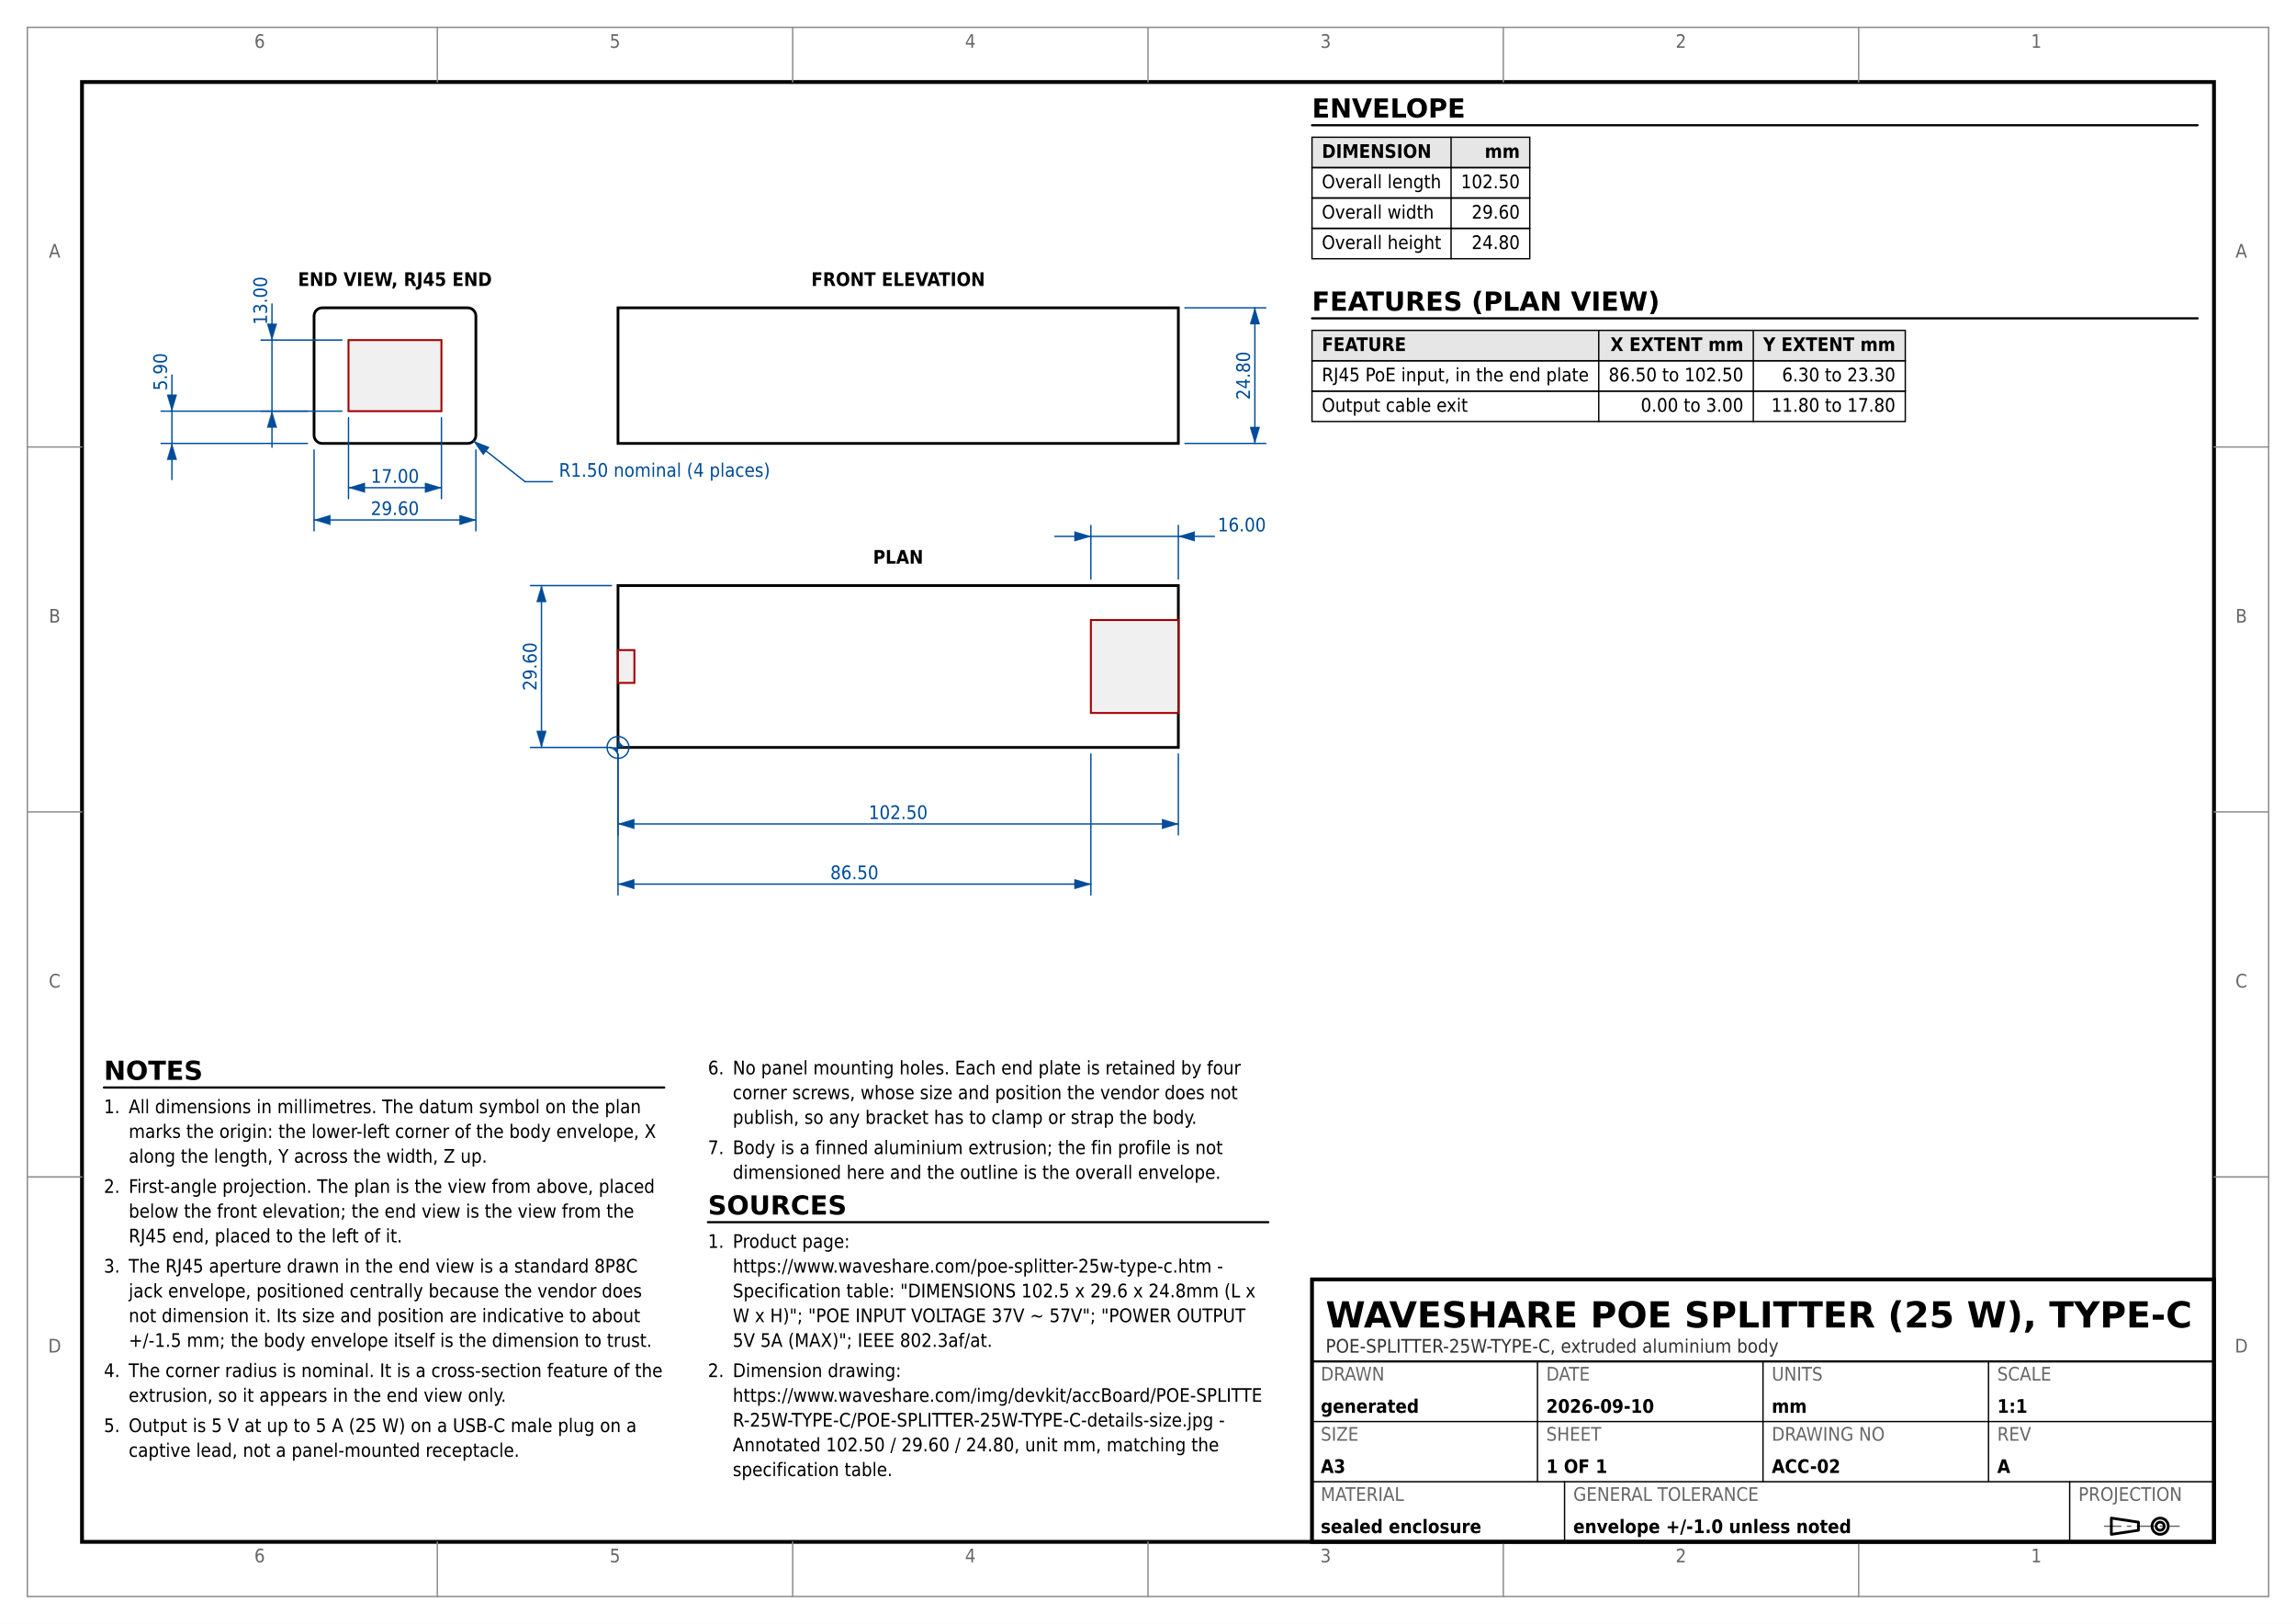
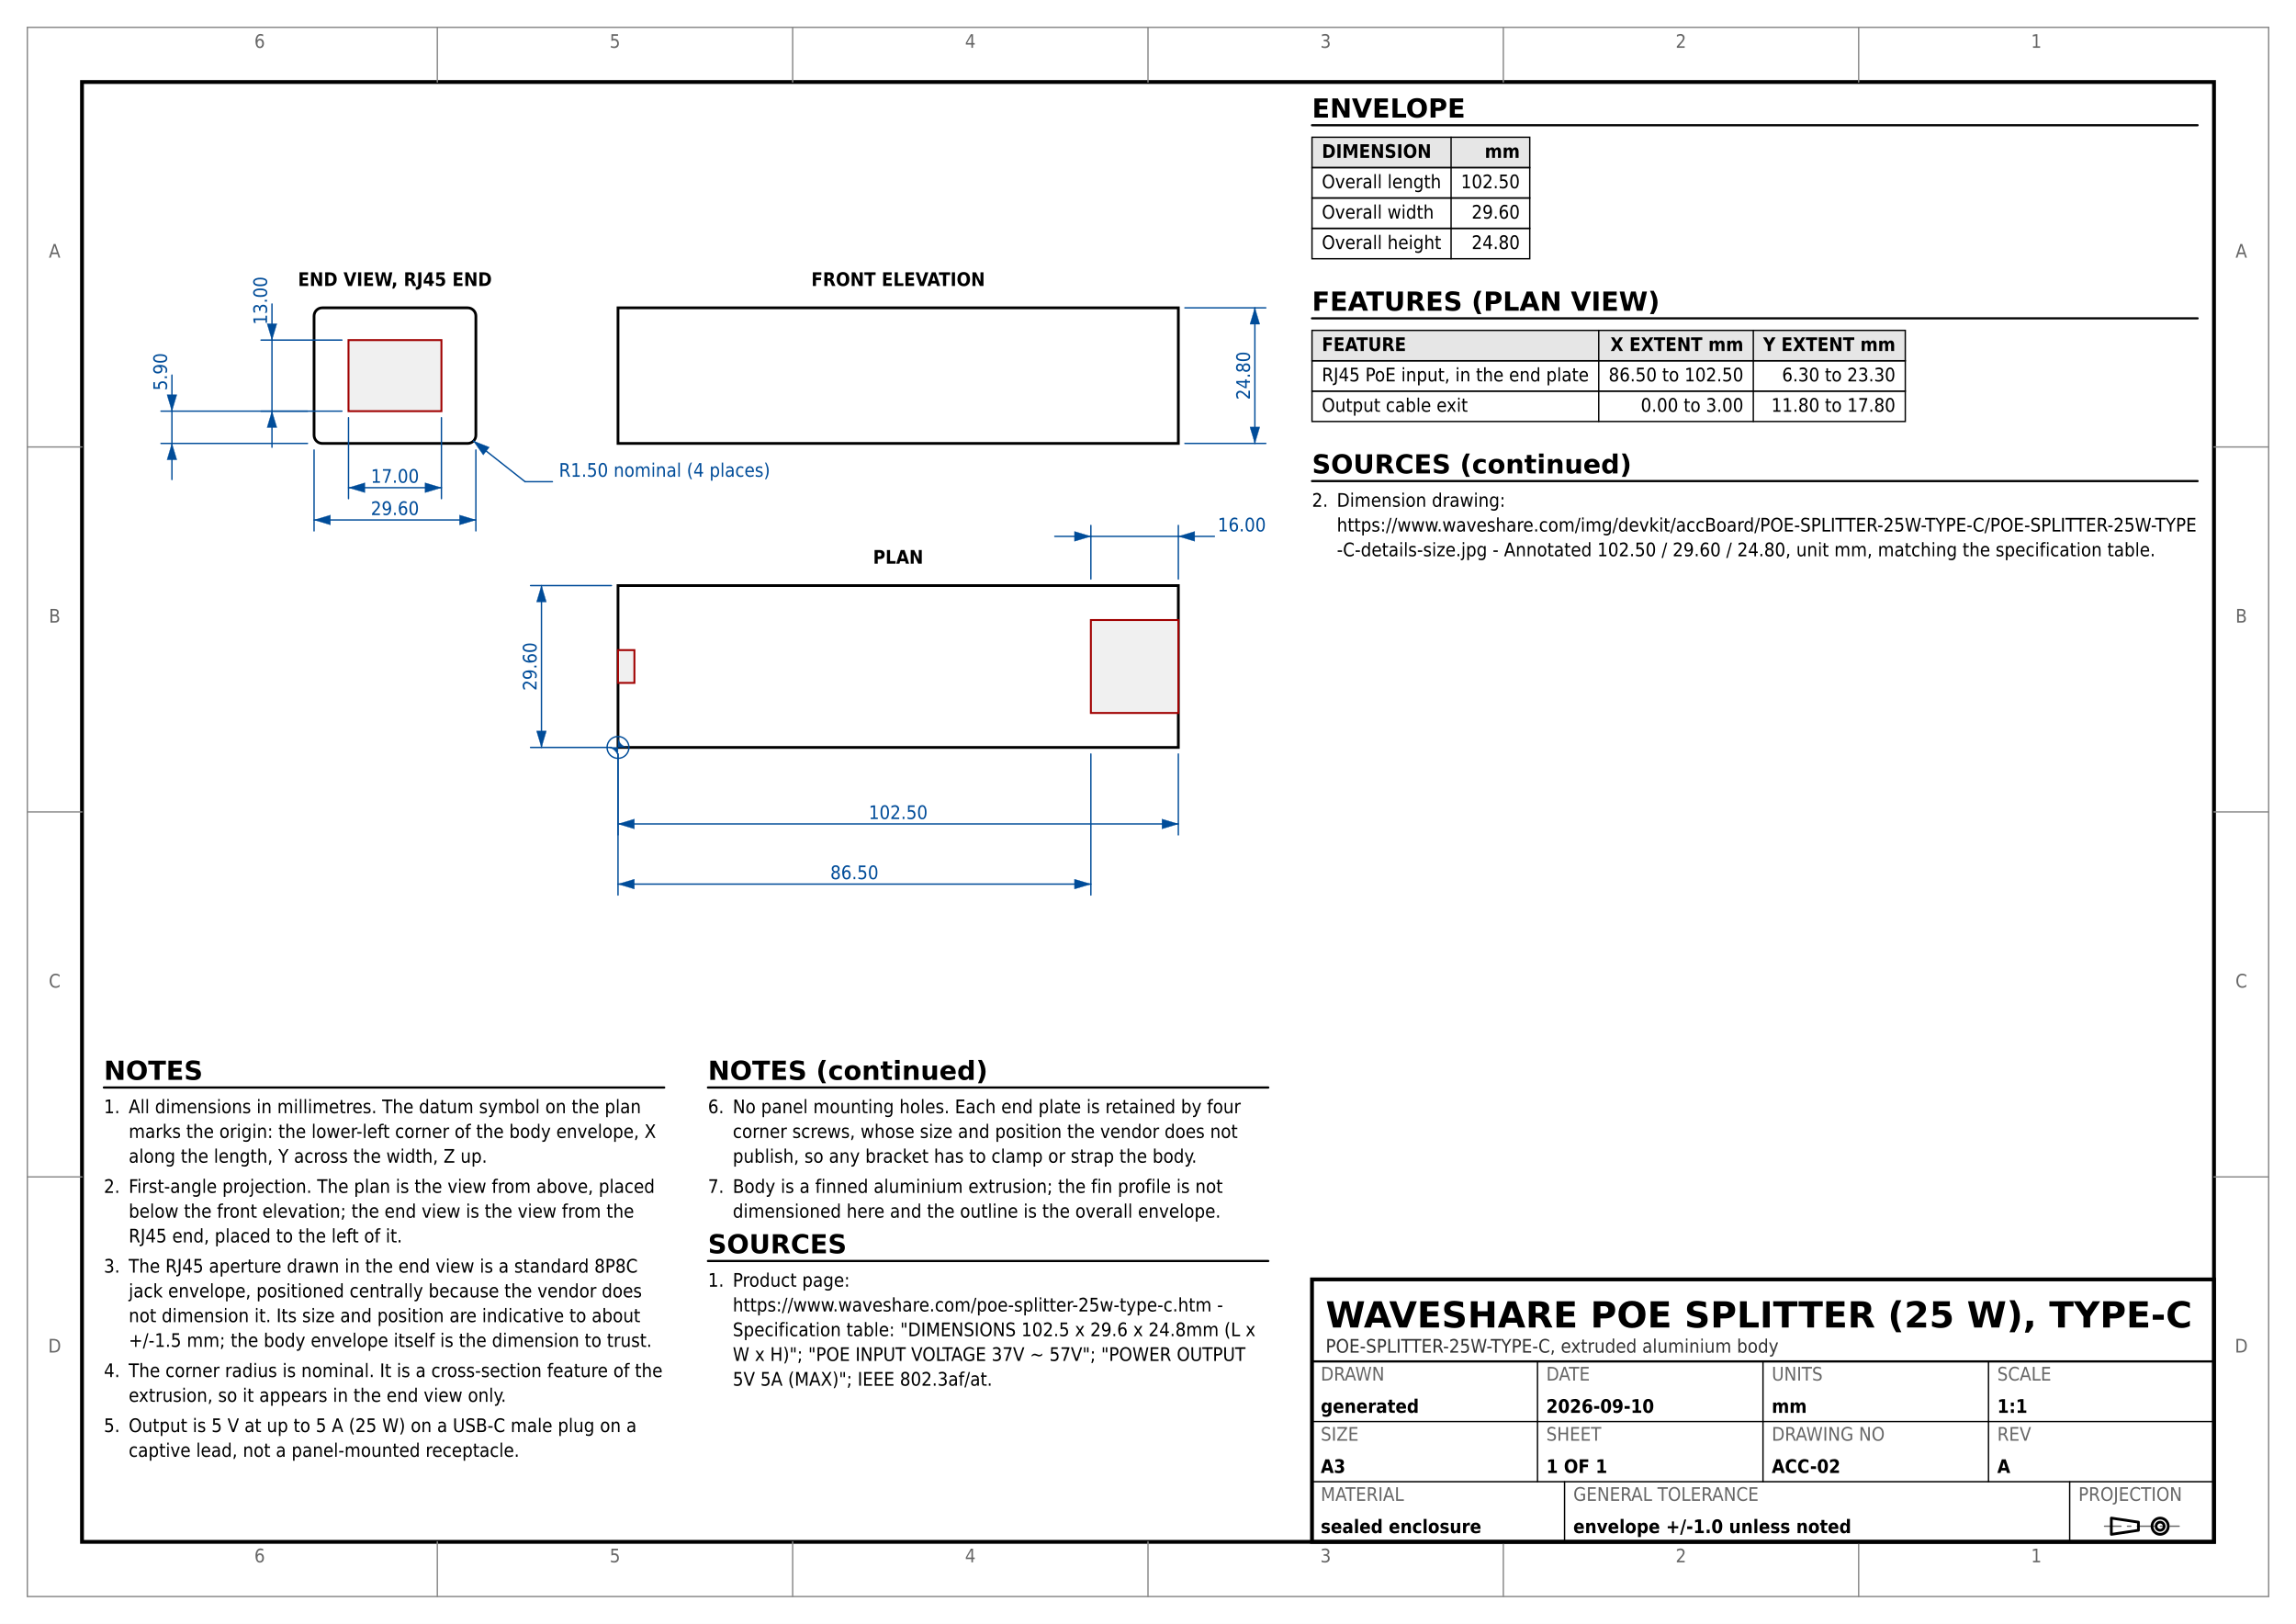
<svg xmlns="http://www.w3.org/2000/svg" version="1.1" width="420mm" height="297mm" viewBox="0 0 420 297">
  <rect width="100%" height="100%" fill="#ffffff" />
  <rect x="5" y="5" width="410" height="287" fill="none" stroke="#888888" stroke-width="0.25" />
  <rect x="15" y="15" width="390" height="267" fill="none" stroke="#000000" stroke-width="0.7" />
  <text x="47.5" y="285.75" font-family="DejaVu Sans Condensed, DejaVu Sans, Liberation Sans, sans-serif" font-size="3.429" fill="#666666" text-anchor="middle">6</text>
  <text x="47.5" y="8.75" font-family="DejaVu Sans Condensed, DejaVu Sans, Liberation Sans, sans-serif" font-size="3.429" fill="#666666" text-anchor="middle">6</text>
  <line x1="80" y1="292" x2="80" y2="282" stroke="#888888" stroke-width="0.25" stroke-linecap="round" />
  <line x1="80" y1="15" x2="80" y2="5" stroke="#888888" stroke-width="0.25" stroke-linecap="round" />
  <text x="112.5" y="285.75" font-family="DejaVu Sans Condensed, DejaVu Sans, Liberation Sans, sans-serif" font-size="3.429" fill="#666666" text-anchor="middle">5</text>
  <text x="112.5" y="8.75" font-family="DejaVu Sans Condensed, DejaVu Sans, Liberation Sans, sans-serif" font-size="3.429" fill="#666666" text-anchor="middle">5</text>
  <line x1="145" y1="292" x2="145" y2="282" stroke="#888888" stroke-width="0.25" stroke-linecap="round" />
  <line x1="145" y1="15" x2="145" y2="5" stroke="#888888" stroke-width="0.25" stroke-linecap="round" />
  <text x="177.5" y="285.75" font-family="DejaVu Sans Condensed, DejaVu Sans, Liberation Sans, sans-serif" font-size="3.429" fill="#666666" text-anchor="middle">4</text>
  <text x="177.5" y="8.75" font-family="DejaVu Sans Condensed, DejaVu Sans, Liberation Sans, sans-serif" font-size="3.429" fill="#666666" text-anchor="middle">4</text>
  <line x1="210" y1="292" x2="210" y2="282" stroke="#888888" stroke-width="0.25" stroke-linecap="round" />
  <line x1="210" y1="15" x2="210" y2="5" stroke="#888888" stroke-width="0.25" stroke-linecap="round" />
  <text x="242.5" y="285.75" font-family="DejaVu Sans Condensed, DejaVu Sans, Liberation Sans, sans-serif" font-size="3.429" fill="#666666" text-anchor="middle">3</text>
  <text x="242.5" y="8.75" font-family="DejaVu Sans Condensed, DejaVu Sans, Liberation Sans, sans-serif" font-size="3.429" fill="#666666" text-anchor="middle">3</text>
  <line x1="275" y1="292" x2="275" y2="282" stroke="#888888" stroke-width="0.25" stroke-linecap="round" />
  <line x1="275" y1="15" x2="275" y2="5" stroke="#888888" stroke-width="0.25" stroke-linecap="round" />
  <text x="307.5" y="285.75" font-family="DejaVu Sans Condensed, DejaVu Sans, Liberation Sans, sans-serif" font-size="3.429" fill="#666666" text-anchor="middle">2</text>
  <text x="307.5" y="8.75" font-family="DejaVu Sans Condensed, DejaVu Sans, Liberation Sans, sans-serif" font-size="3.429" fill="#666666" text-anchor="middle">2</text>
  <line x1="340" y1="292" x2="340" y2="282" stroke="#888888" stroke-width="0.25" stroke-linecap="round" />
  <line x1="340" y1="15" x2="340" y2="5" stroke="#888888" stroke-width="0.25" stroke-linecap="round" />
  <text x="372.5" y="285.75" font-family="DejaVu Sans Condensed, DejaVu Sans, Liberation Sans, sans-serif" font-size="3.429" fill="#666666" text-anchor="middle">1</text>
  <text x="372.5" y="8.75" font-family="DejaVu Sans Condensed, DejaVu Sans, Liberation Sans, sans-serif" font-size="3.429" fill="#666666" text-anchor="middle">1</text>
  <text x="10" y="247.375" font-family="DejaVu Sans Condensed, DejaVu Sans, Liberation Sans, sans-serif" font-size="3.429" fill="#666666" text-anchor="middle">D</text>
  <text x="410" y="247.375" font-family="DejaVu Sans Condensed, DejaVu Sans, Liberation Sans, sans-serif" font-size="3.429" fill="#666666" text-anchor="middle">D</text>
  <line x1="5" y1="215.25" x2="15" y2="215.25" stroke="#888888" stroke-width="0.25" stroke-linecap="round" />
  <line x1="405" y1="215.25" x2="415" y2="215.25" stroke="#888888" stroke-width="0.25" stroke-linecap="round" />
  <text x="10" y="180.625" font-family="DejaVu Sans Condensed, DejaVu Sans, Liberation Sans, sans-serif" font-size="3.429" fill="#666666" text-anchor="middle">C</text>
  <text x="410" y="180.625" font-family="DejaVu Sans Condensed, DejaVu Sans, Liberation Sans, sans-serif" font-size="3.429" fill="#666666" text-anchor="middle">C</text>
  <line x1="5" y1="148.5" x2="15" y2="148.5" stroke="#888888" stroke-width="0.25" stroke-linecap="round" />
  <line x1="405" y1="148.5" x2="415" y2="148.5" stroke="#888888" stroke-width="0.25" stroke-linecap="round" />
  <text x="10" y="113.875" font-family="DejaVu Sans Condensed, DejaVu Sans, Liberation Sans, sans-serif" font-size="3.429" fill="#666666" text-anchor="middle">B</text>
  <text x="410" y="113.875" font-family="DejaVu Sans Condensed, DejaVu Sans, Liberation Sans, sans-serif" font-size="3.429" fill="#666666" text-anchor="middle">B</text>
  <line x1="5" y1="81.75" x2="15" y2="81.75" stroke="#888888" stroke-width="0.25" stroke-linecap="round" />
  <line x1="405" y1="81.75" x2="415" y2="81.75" stroke="#888888" stroke-width="0.25" stroke-linecap="round" />
  <text x="10" y="47.125" font-family="DejaVu Sans Condensed, DejaVu Sans, Liberation Sans, sans-serif" font-size="3.429" fill="#666666" text-anchor="middle">A</text>
  <text x="410" y="47.125" font-family="DejaVu Sans Condensed, DejaVu Sans, Liberation Sans, sans-serif" font-size="3.429" fill="#666666" text-anchor="middle">A</text>
  <rect x="113.05" y="56.3" width="102.5" height="24.8" fill="none" stroke="#000000" stroke-width="0.5" />
  <rect x="113.05" y="107.1" width="102.5" height="29.6" fill="none" stroke="#000000" stroke-width="0.5" />
  <rect x="57.45" y="56.3" width="29.6" height="24.8" fill="none" stroke="#000000" stroke-width="0.5" rx="1.5" ry="1.5" />
  <text x="164.3" y="52.3" font-family="DejaVu Sans Condensed, DejaVu Sans, Liberation Sans, sans-serif" font-size="3.429" fill="#000000" text-anchor="middle" font-weight="bold">FRONT ELEVATION</text>
  <text x="164.3" y="103.1" font-family="DejaVu Sans Condensed, DejaVu Sans, Liberation Sans, sans-serif" font-size="3.429" fill="#000000" text-anchor="middle" font-weight="bold">PLAN</text>
  <text x="72.25" y="52.3" font-family="DejaVu Sans Condensed, DejaVu Sans, Liberation Sans, sans-serif" font-size="3.429" fill="#000000" text-anchor="middle" font-weight="bold">END VIEW, RJ45 END</text>
  <rect x="199.55" y="113.4" width="16" height="17" fill="#f0f0f0" stroke="#a00000" stroke-width="0.35" />
  <rect x="63.75" y="62.2" width="17" height="13" fill="#f0f0f0" stroke="#a00000" stroke-width="0.35" />
  <line x1="63.75" y1="76.4" x2="63.75" y2="91.2" stroke="#004c99" stroke-width="0.25" stroke-linecap="round" />
  <line x1="80.75" y1="76.4" x2="80.75" y2="91.2" stroke="#004c99" stroke-width="0.25" stroke-linecap="round" />
  <line x1="63.75" y1="89.2" x2="80.75" y2="89.2" stroke="#004c99" stroke-width="0.25" stroke-linecap="round" />
  <polygon points="63.75,89.2 66.75,90.1 66.75,88.3" fill="#004c99" stroke="#004c99" stroke-width="0.05" stroke-linejoin="round" />
  <polygon points="80.75,89.2 77.75,88.3 77.75,90.1" fill="#004c99" stroke="#004c99" stroke-width="0.05" stroke-linejoin="round" />
  <text x="72.25" y="88.3" font-family="DejaVu Sans Condensed, DejaVu Sans, Liberation Sans, sans-serif" font-size="3.429" fill="#004c99" text-anchor="middle">17.00</text>
  <line x1="62.55" y1="75.2" x2="47.75" y2="75.2" stroke="#004c99" stroke-width="0.25" stroke-linecap="round" />
  <line x1="62.55" y1="62.2" x2="47.75" y2="62.2" stroke="#004c99" stroke-width="0.25" stroke-linecap="round" />
  <line x1="49.75" y1="75.2" x2="49.75" y2="62.2" stroke="#004c99" stroke-width="0.25" stroke-linecap="round" />
  <polygon points="49.75,75.2 48.85,78.2 50.65,78.2" fill="#004c99" stroke="#004c99" stroke-width="0.05" stroke-linejoin="round" />
  <polygon points="49.75,62.2 50.65,59.2 48.85,59.2" fill="#004c99" stroke="#004c99" stroke-width="0.05" stroke-linejoin="round" />
  <line x1="49.75" y1="81.8" x2="49.75" y2="75.2" stroke="#004c99" stroke-width="0.25" stroke-linecap="round" />
  <line x1="49.75" y1="62.2" x2="49.75" y2="55.6" stroke="#004c99" stroke-width="0.25" stroke-linecap="round" />
  <text x="48.85" y="55" font-family="DejaVu Sans Condensed, DejaVu Sans, Liberation Sans, sans-serif" font-size="3.429" fill="#004c99" text-anchor="middle" transform="rotate(-90 48.85 55)">13.00</text>
  <line x1="56.25" y1="75.2" x2="29.45" y2="75.2" stroke="#004c99" stroke-width="0.25" stroke-linecap="round" />
  <line x1="56.25" y1="81.1" x2="29.45" y2="81.1" stroke="#004c99" stroke-width="0.25" stroke-linecap="round" />
  <line x1="31.45" y1="81.1" x2="31.45" y2="75.2" stroke="#004c99" stroke-width="0.25" stroke-linecap="round" />
  <polygon points="31.45,81.1 30.55,84.1 32.35,84.1" fill="#004c99" stroke="#004c99" stroke-width="0.05" stroke-linejoin="round" />
  <polygon points="31.45,75.2 32.35,72.2 30.55,72.2" fill="#004c99" stroke="#004c99" stroke-width="0.05" stroke-linejoin="round" />
  <line x1="31.45" y1="87.7" x2="31.45" y2="81.1" stroke="#004c99" stroke-width="0.25" stroke-linecap="round" />
  <line x1="31.45" y1="75.2" x2="31.45" y2="68.6" stroke="#004c99" stroke-width="0.25" stroke-linecap="round" />
  <text x="30.55" y="68" font-family="DejaVu Sans Condensed, DejaVu Sans, Liberation Sans, sans-serif" font-size="3.429" fill="#004c99" text-anchor="middle" transform="rotate(-90 30.55 68)">5.90</text>
  <line x1="199.55" y1="105.9" x2="199.55" y2="96.1" stroke="#004c99" stroke-width="0.25" stroke-linecap="round" />
  <line x1="215.55" y1="105.9" x2="215.55" y2="96.1" stroke="#004c99" stroke-width="0.25" stroke-linecap="round" />
  <line x1="199.55" y1="98.1" x2="215.55" y2="98.1" stroke="#004c99" stroke-width="0.25" stroke-linecap="round" />
  <polygon points="199.55,98.1 196.55,97.2 196.55,99" fill="#004c99" stroke="#004c99" stroke-width="0.05" stroke-linejoin="round" />
  <polygon points="215.55,98.1 218.55,99 218.55,97.2" fill="#004c99" stroke="#004c99" stroke-width="0.05" stroke-linejoin="round" />
  <line x1="192.95" y1="98.1" x2="199.55" y2="98.1" stroke="#004c99" stroke-width="0.25" stroke-linecap="round" />
  <line x1="215.55" y1="98.1" x2="222.15" y2="98.1" stroke="#004c99" stroke-width="0.25" stroke-linecap="round" />
  <text x="227.165" y="97.2" font-family="DejaVu Sans Condensed, DejaVu Sans, Liberation Sans, sans-serif" font-size="3.429" fill="#004c99" text-anchor="middle">16.00</text>
  <line x1="113.05" y1="137.9" x2="113.05" y2="163.7" stroke="#004c99" stroke-width="0.25" stroke-linecap="round" />
  <line x1="199.55" y1="137.9" x2="199.55" y2="163.7" stroke="#004c99" stroke-width="0.25" stroke-linecap="round" />
  <line x1="113.05" y1="161.7" x2="199.55" y2="161.7" stroke="#004c99" stroke-width="0.25" stroke-linecap="round" />
  <polygon points="113.05,161.7 116.05,162.6 116.05,160.8" fill="#004c99" stroke="#004c99" stroke-width="0.05" stroke-linejoin="round" />
  <polygon points="199.55,161.7 196.55,160.8 196.55,162.6" fill="#004c99" stroke="#004c99" stroke-width="0.05" stroke-linejoin="round" />
  <text x="156.3" y="160.8" font-family="DejaVu Sans Condensed, DejaVu Sans, Liberation Sans, sans-serif" font-size="3.429" fill="#004c99" text-anchor="middle">86.50</text>
  <rect x="113.05" y="118.9" width="3" height="6" fill="#f0f0f0" stroke="#a00000" stroke-width="0.35" />
  <line x1="113.05" y1="137.9" x2="113.05" y2="152.7" stroke="#004c99" stroke-width="0.25" stroke-linecap="round" />
  <line x1="215.55" y1="137.9" x2="215.55" y2="152.7" stroke="#004c99" stroke-width="0.25" stroke-linecap="round" />
  <line x1="113.05" y1="150.7" x2="215.55" y2="150.7" stroke="#004c99" stroke-width="0.25" stroke-linecap="round" />
  <polygon points="113.05,150.7 116.05,151.6 116.05,149.8" fill="#004c99" stroke="#004c99" stroke-width="0.05" stroke-linejoin="round" />
  <polygon points="215.55,150.7 212.55,149.8 212.55,151.6" fill="#004c99" stroke="#004c99" stroke-width="0.05" stroke-linejoin="round" />
  <text x="164.3" y="149.8" font-family="DejaVu Sans Condensed, DejaVu Sans, Liberation Sans, sans-serif" font-size="3.429" fill="#004c99" text-anchor="middle">102.50</text>
  <line x1="111.85" y1="136.7" x2="97.05" y2="136.7" stroke="#004c99" stroke-width="0.25" stroke-linecap="round" />
  <line x1="111.85" y1="107.1" x2="97.05" y2="107.1" stroke="#004c99" stroke-width="0.25" stroke-linecap="round" />
  <line x1="99.05" y1="136.7" x2="99.05" y2="107.1" stroke="#004c99" stroke-width="0.25" stroke-linecap="round" />
  <polygon points="99.05,136.7 99.95,133.7 98.15,133.7" fill="#004c99" stroke="#004c99" stroke-width="0.05" stroke-linejoin="round" />
  <polygon points="99.05,107.1 98.15,110.1 99.95,110.1" fill="#004c99" stroke="#004c99" stroke-width="0.05" stroke-linejoin="round" />
  <text x="98.15" y="121.9" font-family="DejaVu Sans Condensed, DejaVu Sans, Liberation Sans, sans-serif" font-size="3.429" fill="#004c99" text-anchor="middle" transform="rotate(-90 98.15 121.9)">29.60</text>
  <line x1="216.75" y1="81.1" x2="231.55" y2="81.1" stroke="#004c99" stroke-width="0.25" stroke-linecap="round" />
  <line x1="216.75" y1="56.3" x2="231.55" y2="56.3" stroke="#004c99" stroke-width="0.25" stroke-linecap="round" />
  <line x1="229.55" y1="81.1" x2="229.55" y2="56.3" stroke="#004c99" stroke-width="0.25" stroke-linecap="round" />
  <polygon points="229.55,81.1 230.45,78.1 228.65,78.1" fill="#004c99" stroke="#004c99" stroke-width="0.05" stroke-linejoin="round" />
  <polygon points="229.55,56.3 228.65,59.3 230.45,59.3" fill="#004c99" stroke="#004c99" stroke-width="0.05" stroke-linejoin="round" />
  <text x="228.65" y="68.7" font-family="DejaVu Sans Condensed, DejaVu Sans, Liberation Sans, sans-serif" font-size="3.429" fill="#004c99" text-anchor="middle" transform="rotate(-90 228.65 68.7)">24.80</text>
  <line x1="57.45" y1="82.3" x2="57.45" y2="97.1" stroke="#004c99" stroke-width="0.25" stroke-linecap="round" />
  <line x1="87.05" y1="82.3" x2="87.05" y2="97.1" stroke="#004c99" stroke-width="0.25" stroke-linecap="round" />
  <line x1="57.45" y1="95.1" x2="87.05" y2="95.1" stroke="#004c99" stroke-width="0.25" stroke-linecap="round" />
  <polygon points="57.45,95.1 60.45,96 60.45,94.2" fill="#004c99" stroke="#004c99" stroke-width="0.05" stroke-linejoin="round" />
  <polygon points="87.05,95.1 84.05,94.2 84.05,96" fill="#004c99" stroke="#004c99" stroke-width="0.05" stroke-linejoin="round" />
  <text x="72.25" y="94.2" font-family="DejaVu Sans Condensed, DejaVu Sans, Liberation Sans, sans-serif" font-size="3.429" fill="#004c99" text-anchor="middle">29.60</text>
  <polygon points="86.6,80.65 88.399,83.214 89.513,81.8" fill="#004c99" stroke="#004c99" stroke-width="0.05" stroke-linejoin="round" />
  <line x1="86.6" y1="80.65" x2="96.05" y2="88.1" stroke="#004c99" stroke-width="0.25" stroke-linecap="round" />
  <line x1="96.05" y1="88.1" x2="101.05" y2="88.1" stroke="#004c99" stroke-width="0.25" stroke-linecap="round" />
  <text x="102.25" y="87.2" font-family="DejaVu Sans Condensed, DejaVu Sans, Liberation Sans, sans-serif" font-size="3.429" fill="#004c99" text-anchor="start">R1.50 nominal (4 places)</text>
  <circle cx="113.05" cy="136.7" r="2" fill="none" stroke="#004c99" stroke-width="0.25" />
  <path d="M 113.05 136.7 L 115.05 136.7 A 2.0 2.0 0 0 1 113.05 134.7 Z" fill="#004c99" stroke="#004c99" stroke-width="0.05" stroke-linejoin="round" stroke-linecap="round" />
  <path d="M 113.05 136.7 L 111.05 136.7 A 2.0 2.0 0 0 1 113.05 138.7 Z" fill="#004c99" stroke="#004c99" stroke-width="0.05" stroke-linejoin="round" stroke-linecap="round" />
  <text x="240" y="21.5" font-family="DejaVu Sans, Liberation Sans, sans-serif" font-size="4.801" fill="#000000" text-anchor="start" font-weight="bold">ENVELOPE</text>
  <line x1="240" y1="22.9" x2="402" y2="22.9" stroke="#000000" stroke-width="0.4" stroke-linecap="round" />
  <rect x="240" y="25.1" width="39.833" height="5.556" fill="#e6e6e6" stroke="#000000" stroke-width="0.25" />
  <text x="241.8" y="28.878" font-family="DejaVu Sans Condensed, DejaVu Sans, Liberation Sans, sans-serif" font-size="3.429" fill="#000000" text-anchor="start" font-weight="bold">DIMENSION</text>
  <text x="278.033" y="28.878" font-family="DejaVu Sans Condensed, DejaVu Sans, Liberation Sans, sans-serif" font-size="3.429" fill="#000000" text-anchor="end" font-weight="bold">mm</text>
  <rect x="240" y="30.656" width="39.833" height="5.556" fill="none" stroke="#000000" stroke-width="0.25" />
  <text x="241.8" y="34.433" font-family="DejaVu Sans Condensed, DejaVu Sans, Liberation Sans, sans-serif" font-size="3.429" fill="#000000" text-anchor="start">Overall length</text>
  <text x="278.033" y="34.433" font-family="DejaVu Sans Condensed, DejaVu Sans, Liberation Sans, sans-serif" font-size="3.429" fill="#000000" text-anchor="end">102.50</text>
  <rect x="240" y="36.211" width="39.833" height="5.556" fill="none" stroke="#000000" stroke-width="0.25" />
  <text x="241.8" y="39.989" font-family="DejaVu Sans Condensed, DejaVu Sans, Liberation Sans, sans-serif" font-size="3.429" fill="#000000" text-anchor="start">Overall width</text>
  <text x="278.033" y="39.989" font-family="DejaVu Sans Condensed, DejaVu Sans, Liberation Sans, sans-serif" font-size="3.429" fill="#000000" text-anchor="end">29.60</text>
  <rect x="240" y="41.767" width="39.833" height="5.556" fill="none" stroke="#000000" stroke-width="0.25" />
  <text x="241.8" y="45.544" font-family="DejaVu Sans Condensed, DejaVu Sans, Liberation Sans, sans-serif" font-size="3.429" fill="#000000" text-anchor="start">Overall height</text>
  <text x="278.033" y="45.544" font-family="DejaVu Sans Condensed, DejaVu Sans, Liberation Sans, sans-serif" font-size="3.429" fill="#000000" text-anchor="end">24.80</text>
  <line x1="265.441" y1="25.1" x2="265.441" y2="47.322" stroke="#000000" stroke-width="0.25" stroke-linecap="round" />
  <text x="240" y="56.822" font-family="DejaVu Sans, Liberation Sans, sans-serif" font-size="4.801" fill="#000000" text-anchor="start" font-weight="bold">FEATURES (PLAN VIEW)</text>
  <line x1="240" y1="58.222" x2="402" y2="58.222" stroke="#000000" stroke-width="0.4" stroke-linecap="round" />
  <rect x="240" y="60.422" width="108.528" height="5.556" fill="#e6e6e6" stroke="#000000" stroke-width="0.25" />
  <text x="241.8" y="64.2" font-family="DejaVu Sans Condensed, DejaVu Sans, Liberation Sans, sans-serif" font-size="3.429" fill="#000000" text-anchor="start" font-weight="bold">FEATURE</text>
  <text x="318.929" y="64.2" font-family="DejaVu Sans Condensed, DejaVu Sans, Liberation Sans, sans-serif" font-size="3.429" fill="#000000" text-anchor="end" font-weight="bold">X EXTENT mm</text>
  <text x="346.728" y="64.2" font-family="DejaVu Sans Condensed, DejaVu Sans, Liberation Sans, sans-serif" font-size="3.429" fill="#000000" text-anchor="end" font-weight="bold">Y EXTENT mm</text>
  <rect x="240" y="65.978" width="108.528" height="5.556" fill="none" stroke="#000000" stroke-width="0.25" />
  <text x="241.8" y="69.756" font-family="DejaVu Sans Condensed, DejaVu Sans, Liberation Sans, sans-serif" font-size="3.429" fill="#000000" text-anchor="start">RJ45 PoE input, in the end plate</text>
  <text x="318.929" y="69.756" font-family="DejaVu Sans Condensed, DejaVu Sans, Liberation Sans, sans-serif" font-size="3.429" fill="#000000" text-anchor="end">86.50 to 102.50</text>
  <text x="346.728" y="69.756" font-family="DejaVu Sans Condensed, DejaVu Sans, Liberation Sans, sans-serif" font-size="3.429" fill="#000000" text-anchor="end">6.30 to 23.30</text>
  <rect x="240" y="71.533" width="108.528" height="5.556" fill="none" stroke="#000000" stroke-width="0.25" />
  <text x="241.8" y="75.311" font-family="DejaVu Sans Condensed, DejaVu Sans, Liberation Sans, sans-serif" font-size="3.429" fill="#000000" text-anchor="start">Output cable exit</text>
  <text x="318.929" y="75.311" font-family="DejaVu Sans Condensed, DejaVu Sans, Liberation Sans, sans-serif" font-size="3.429" fill="#000000" text-anchor="end">0.00 to 3.00</text>
  <text x="346.728" y="75.311" font-family="DejaVu Sans Condensed, DejaVu Sans, Liberation Sans, sans-serif" font-size="3.429" fill="#000000" text-anchor="end">11.80 to 17.80</text>
  <line x1="292.452" y1="60.422" x2="292.452" y2="77.089" stroke="#000000" stroke-width="0.25" stroke-linecap="round" />
  <line x1="320.729" y1="60.422" x2="320.729" y2="77.089" stroke="#000000" stroke-width="0.25" stroke-linecap="round" />
  <text x="19" y="197.5" font-family="DejaVu Sans, Liberation Sans, sans-serif" font-size="4.801" fill="#000000" text-anchor="start" font-weight="bold">NOTES</text>
  <line x1="19" y1="198.9" x2="121.5" y2="198.9" stroke="#000000" stroke-width="0.4" stroke-linecap="round" />
  <text x="19" y="203.6" font-family="DejaVu Sans Condensed, DejaVu Sans, Liberation Sans, sans-serif" font-size="3.429" fill="#000000" text-anchor="start">1.</text>
  <text x="23.542" y="203.6" font-family="DejaVu Sans Condensed, DejaVu Sans, Liberation Sans, sans-serif" font-size="3.429" fill="#000000" text-anchor="start">All dimensions in millimetres. The datum symbol on the plan</text>
  <text x="23.542" y="208.127" font-family="DejaVu Sans Condensed, DejaVu Sans, Liberation Sans, sans-serif" font-size="3.429" fill="#000000" text-anchor="start">marks the origin: the lower-left corner of the body envelope, X</text>
  <text x="23.542" y="212.654" font-family="DejaVu Sans Condensed, DejaVu Sans, Liberation Sans, sans-serif" font-size="3.429" fill="#000000" text-anchor="start">along the length, Y across the width, Z up.</text>
  <text x="19" y="218.18" font-family="DejaVu Sans Condensed, DejaVu Sans, Liberation Sans, sans-serif" font-size="3.429" fill="#000000" text-anchor="start">2.</text>
  <text x="23.542" y="218.18" font-family="DejaVu Sans Condensed, DejaVu Sans, Liberation Sans, sans-serif" font-size="3.429" fill="#000000" text-anchor="start">First-angle projection. The plan is the view from above, placed</text>
  <text x="23.542" y="222.707" font-family="DejaVu Sans Condensed, DejaVu Sans, Liberation Sans, sans-serif" font-size="3.429" fill="#000000" text-anchor="start">below the front elevation; the end view is the view from the</text>
  <text x="23.542" y="227.234" font-family="DejaVu Sans Condensed, DejaVu Sans, Liberation Sans, sans-serif" font-size="3.429" fill="#000000" text-anchor="start">RJ45 end, placed to the left of it.</text>
  <text x="19" y="232.761" font-family="DejaVu Sans Condensed, DejaVu Sans, Liberation Sans, sans-serif" font-size="3.429" fill="#000000" text-anchor="start">3.</text>
  <text x="23.542" y="232.761" font-family="DejaVu Sans Condensed, DejaVu Sans, Liberation Sans, sans-serif" font-size="3.429" fill="#000000" text-anchor="start">The RJ45 aperture drawn in the end view is a standard 8P8C</text>
  <text x="23.542" y="237.287" font-family="DejaVu Sans Condensed, DejaVu Sans, Liberation Sans, sans-serif" font-size="3.429" fill="#000000" text-anchor="start">jack envelope, positioned centrally because the vendor does</text>
  <text x="23.542" y="241.814" font-family="DejaVu Sans Condensed, DejaVu Sans, Liberation Sans, sans-serif" font-size="3.429" fill="#000000" text-anchor="start">not dimension it. Its size and position are indicative to about</text>
  <text x="23.542" y="246.341" font-family="DejaVu Sans Condensed, DejaVu Sans, Liberation Sans, sans-serif" font-size="3.429" fill="#000000" text-anchor="start">+/-1.5 mm; the body envelope itself is the dimension to trust.</text>
  <text x="19" y="251.868" font-family="DejaVu Sans Condensed, DejaVu Sans, Liberation Sans, sans-serif" font-size="3.429" fill="#000000" text-anchor="start">4.</text>
  <text x="23.542" y="251.868" font-family="DejaVu Sans Condensed, DejaVu Sans, Liberation Sans, sans-serif" font-size="3.429" fill="#000000" text-anchor="start">The corner radius is nominal. It is a cross-section feature of the</text>
  <text x="23.542" y="256.394" font-family="DejaVu Sans Condensed, DejaVu Sans, Liberation Sans, sans-serif" font-size="3.429" fill="#000000" text-anchor="start">extrusion, so it appears in the end view only.</text>
  <text x="19" y="261.921" font-family="DejaVu Sans Condensed, DejaVu Sans, Liberation Sans, sans-serif" font-size="3.429" fill="#000000" text-anchor="start">5.</text>
  <text x="23.542" y="261.921" font-family="DejaVu Sans Condensed, DejaVu Sans, Liberation Sans, sans-serif" font-size="3.429" fill="#000000" text-anchor="start">Output is 5 V at up to 5 A (25 W) on a USB-C male plug on a</text>
  <text x="23.542" y="266.448" font-family="DejaVu Sans Condensed, DejaVu Sans, Liberation Sans, sans-serif" font-size="3.429" fill="#000000" text-anchor="start">captive lead, not a panel-mounted receptacle.</text>
-   <text x="129.5" y="196.5" font-family="DejaVu Sans Condensed, DejaVu Sans, Liberation Sans, sans-serif" font-size="3.429" fill="#000000" text-anchor="start">6.</text>
-   <text x="134.042" y="196.5" font-family="DejaVu Sans Condensed, DejaVu Sans, Liberation Sans, sans-serif" font-size="3.429" fill="#000000" text-anchor="start">No panel mounting holes. Each end plate is retained by four</text>
-   <text x="134.042" y="201.027" font-family="DejaVu Sans Condensed, DejaVu Sans, Liberation Sans, sans-serif" font-size="3.429" fill="#000000" text-anchor="start">corner screws, whose size and position the vendor does not</text>
-   <text x="134.042" y="205.554" font-family="DejaVu Sans Condensed, DejaVu Sans, Liberation Sans, sans-serif" font-size="3.429" fill="#000000" text-anchor="start">publish, so any bracket has to clamp or strap the body.</text>
-   <text x="129.5" y="211.08" font-family="DejaVu Sans Condensed, DejaVu Sans, Liberation Sans, sans-serif" font-size="3.429" fill="#000000" text-anchor="start">7.</text>
-   <text x="134.042" y="211.08" font-family="DejaVu Sans Condensed, DejaVu Sans, Liberation Sans, sans-serif" font-size="3.429" fill="#000000" text-anchor="start">Body is a finned aluminium extrusion; the fin profile is not</text>
-   <text x="134.042" y="215.607" font-family="DejaVu Sans Condensed, DejaVu Sans, Liberation Sans, sans-serif" font-size="3.429" fill="#000000" text-anchor="start">dimensioned here and the outline is the overall envelope.</text>
-   <text x="129.5" y="222.134" font-family="DejaVu Sans, Liberation Sans, sans-serif" font-size="4.801" fill="#000000" text-anchor="start" font-weight="bold">SOURCES</text>
-   <line x1="129.5" y1="223.534" x2="232" y2="223.534" stroke="#000000" stroke-width="0.4" stroke-linecap="round" />
-   <text x="129.5" y="228.234" font-family="DejaVu Sans Condensed, DejaVu Sans, Liberation Sans, sans-serif" font-size="3.429" fill="#000000" text-anchor="start">1.</text>
-   <text x="134.042" y="228.234" font-family="DejaVu Sans Condensed, DejaVu Sans, Liberation Sans, sans-serif" font-size="3.429" fill="#000000" text-anchor="start">Product page:</text>
-   <text x="134.042" y="232.761" font-family="DejaVu Sans Condensed, DejaVu Sans, Liberation Sans, sans-serif" font-size="3.429" fill="#000000" text-anchor="start">https://www.waveshare.com/poe-splitter-25w-type-c.htm -</text>
-   <text x="134.042" y="237.287" font-family="DejaVu Sans Condensed, DejaVu Sans, Liberation Sans, sans-serif" font-size="3.429" fill="#000000" text-anchor="start">Specification table: "DIMENSIONS 102.5 x 29.6 x 24.8mm (L x</text>
-   <text x="134.042" y="241.814" font-family="DejaVu Sans Condensed, DejaVu Sans, Liberation Sans, sans-serif" font-size="3.429" fill="#000000" text-anchor="start">W x H)"; "POE INPUT VOLTAGE 37V ~ 57V"; "POWER OUTPUT</text>
-   <text x="134.042" y="246.341" font-family="DejaVu Sans Condensed, DejaVu Sans, Liberation Sans, sans-serif" font-size="3.429" fill="#000000" text-anchor="start">5V 5A (MAX)"; IEEE 802.3af/at.</text>
-   <text x="129.5" y="251.868" font-family="DejaVu Sans Condensed, DejaVu Sans, Liberation Sans, sans-serif" font-size="3.429" fill="#000000" text-anchor="start">2.</text>
-   <text x="134.042" y="251.868" font-family="DejaVu Sans Condensed, DejaVu Sans, Liberation Sans, sans-serif" font-size="3.429" fill="#000000" text-anchor="start">Dimension drawing:</text>
-   <text x="134.042" y="256.394" font-family="DejaVu Sans Condensed, DejaVu Sans, Liberation Sans, sans-serif" font-size="3.429" fill="#000000" text-anchor="start">https://www.waveshare.com/img/devkit/accBoard/POE-SPLITTE</text>
-   <text x="134.042" y="260.921" font-family="DejaVu Sans Condensed, DejaVu Sans, Liberation Sans, sans-serif" font-size="3.429" fill="#000000" text-anchor="start">R-25W-TYPE-C/POE-SPLITTER-25W-TYPE-C-details-size.jpg -</text>
-   <text x="134.042" y="265.448" font-family="DejaVu Sans Condensed, DejaVu Sans, Liberation Sans, sans-serif" font-size="3.429" fill="#000000" text-anchor="start">Annotated 102.50 / 29.60 / 24.80, unit mm, matching the</text>
-   <text x="134.042" y="269.974" font-family="DejaVu Sans Condensed, DejaVu Sans, Liberation Sans, sans-serif" font-size="3.429" fill="#000000" text-anchor="start">specification table.</text>
+   <text x="129.5" y="197.5" font-family="DejaVu Sans, Liberation Sans, sans-serif" font-size="4.801" fill="#000000" text-anchor="start" font-weight="bold">NOTES (continued)</text>
+   <line x1="129.5" y1="198.9" x2="232" y2="198.9" stroke="#000000" stroke-width="0.4" stroke-linecap="round" />
+   <text x="129.5" y="203.6" font-family="DejaVu Sans Condensed, DejaVu Sans, Liberation Sans, sans-serif" font-size="3.429" fill="#000000" text-anchor="start">6.</text>
+   <text x="134.042" y="203.6" font-family="DejaVu Sans Condensed, DejaVu Sans, Liberation Sans, sans-serif" font-size="3.429" fill="#000000" text-anchor="start">No panel mounting holes. Each end plate is retained by four</text>
+   <text x="134.042" y="208.127" font-family="DejaVu Sans Condensed, DejaVu Sans, Liberation Sans, sans-serif" font-size="3.429" fill="#000000" text-anchor="start">corner screws, whose size and position the vendor does not</text>
+   <text x="134.042" y="212.654" font-family="DejaVu Sans Condensed, DejaVu Sans, Liberation Sans, sans-serif" font-size="3.429" fill="#000000" text-anchor="start">publish, so any bracket has to clamp or strap the body.</text>
+   <text x="129.5" y="218.18" font-family="DejaVu Sans Condensed, DejaVu Sans, Liberation Sans, sans-serif" font-size="3.429" fill="#000000" text-anchor="start">7.</text>
+   <text x="134.042" y="218.18" font-family="DejaVu Sans Condensed, DejaVu Sans, Liberation Sans, sans-serif" font-size="3.429" fill="#000000" text-anchor="start">Body is a finned aluminium extrusion; the fin profile is not</text>
+   <text x="134.042" y="222.707" font-family="DejaVu Sans Condensed, DejaVu Sans, Liberation Sans, sans-serif" font-size="3.429" fill="#000000" text-anchor="start">dimensioned here and the outline is the overall envelope.</text>
+   <text x="129.5" y="229.234" font-family="DejaVu Sans, Liberation Sans, sans-serif" font-size="4.801" fill="#000000" text-anchor="start" font-weight="bold">SOURCES</text>
+   <line x1="129.5" y1="230.634" x2="232" y2="230.634" stroke="#000000" stroke-width="0.4" stroke-linecap="round" />
+   <text x="129.5" y="235.334" font-family="DejaVu Sans Condensed, DejaVu Sans, Liberation Sans, sans-serif" font-size="3.429" fill="#000000" text-anchor="start">1.</text>
+   <text x="134.042" y="235.334" font-family="DejaVu Sans Condensed, DejaVu Sans, Liberation Sans, sans-serif" font-size="3.429" fill="#000000" text-anchor="start">Product page:</text>
+   <text x="134.042" y="239.861" font-family="DejaVu Sans Condensed, DejaVu Sans, Liberation Sans, sans-serif" font-size="3.429" fill="#000000" text-anchor="start">https://www.waveshare.com/poe-splitter-25w-type-c.htm -</text>
+   <text x="134.042" y="244.387" font-family="DejaVu Sans Condensed, DejaVu Sans, Liberation Sans, sans-serif" font-size="3.429" fill="#000000" text-anchor="start">Specification table: "DIMENSIONS 102.5 x 29.6 x 24.8mm (L x</text>
+   <text x="134.042" y="248.914" font-family="DejaVu Sans Condensed, DejaVu Sans, Liberation Sans, sans-serif" font-size="3.429" fill="#000000" text-anchor="start">W x H)"; "POE INPUT VOLTAGE 37V ~ 57V"; "POWER OUTPUT</text>
+   <text x="134.042" y="253.441" font-family="DejaVu Sans Condensed, DejaVu Sans, Liberation Sans, sans-serif" font-size="3.429" fill="#000000" text-anchor="start">5V 5A (MAX)"; IEEE 802.3af/at.</text>
+   <text x="240" y="86.589" font-family="DejaVu Sans, Liberation Sans, sans-serif" font-size="4.801" fill="#000000" text-anchor="start" font-weight="bold">SOURCES (continued)</text>
+   <line x1="240" y1="87.989" x2="402" y2="87.989" stroke="#000000" stroke-width="0.4" stroke-linecap="round" />
+   <text x="240" y="92.689" font-family="DejaVu Sans Condensed, DejaVu Sans, Liberation Sans, sans-serif" font-size="3.429" fill="#000000" text-anchor="start">2.</text>
+   <text x="244.542" y="92.689" font-family="DejaVu Sans Condensed, DejaVu Sans, Liberation Sans, sans-serif" font-size="3.429" fill="#000000" text-anchor="start">Dimension drawing:</text>
+   <text x="244.542" y="97.216" font-family="DejaVu Sans Condensed, DejaVu Sans, Liberation Sans, sans-serif" font-size="3.429" fill="#000000" text-anchor="start">https://www.waveshare.com/img/devkit/accBoard/POE-SPLITTER-25W-TYPE-C/POE-SPLITTER-25W-TYPE</text>
+   <text x="244.542" y="101.742" font-family="DejaVu Sans Condensed, DejaVu Sans, Liberation Sans, sans-serif" font-size="3.429" fill="#000000" text-anchor="start">-C-details-size.jpg - Annotated 102.50 / 29.60 / 24.80, unit mm, matching the specification table.</text>
  <rect x="240" y="234" width="165" height="48" fill="none" stroke="#000000" stroke-width="0.7" />
  <line x1="240" y1="249" x2="405" y2="249" stroke="#000000" stroke-width="0.4" stroke-linecap="round" />
  <text x="242.5" y="242.8" font-family="DejaVu Sans, Liberation Sans, sans-serif" font-size="6.584" fill="#000000" text-anchor="start" font-weight="bold">WAVESHARE POE SPLITTER (25 W), TYPE-C</text>
  <text x="242.5" y="247.4" font-family="DejaVu Sans Condensed, DejaVu Sans, Liberation Sans, sans-serif" font-size="3.429" fill="#333333" text-anchor="start">POE-SPLITTER-25W-TYPE-C, extruded aluminium body</text>
  <text x="241.6" y="252.5" font-family="DejaVu Sans Condensed, DejaVu Sans, Liberation Sans, sans-serif" font-size="3.429" fill="#666666" text-anchor="start">DRAWN</text>
  <text x="241.6" y="258.4" font-family="DejaVu Sans Condensed, DejaVu Sans, Liberation Sans, sans-serif" font-size="3.429" fill="#000000" text-anchor="start" font-weight="bold">generated</text>
  <line x1="281.25" y1="260" x2="281.25" y2="249" stroke="#000000" stroke-width="0.25" stroke-linecap="round" />
  <text x="282.85" y="252.5" font-family="DejaVu Sans Condensed, DejaVu Sans, Liberation Sans, sans-serif" font-size="3.429" fill="#666666" text-anchor="start">DATE</text>
  <text x="282.85" y="258.4" font-family="DejaVu Sans Condensed, DejaVu Sans, Liberation Sans, sans-serif" font-size="3.429" fill="#000000" text-anchor="start" font-weight="bold">2026-09-10</text>
  <line x1="322.5" y1="260" x2="322.5" y2="249" stroke="#000000" stroke-width="0.25" stroke-linecap="round" />
  <text x="324.1" y="252.5" font-family="DejaVu Sans Condensed, DejaVu Sans, Liberation Sans, sans-serif" font-size="3.429" fill="#666666" text-anchor="start">UNITS</text>
  <text x="324.1" y="258.4" font-family="DejaVu Sans Condensed, DejaVu Sans, Liberation Sans, sans-serif" font-size="3.429" fill="#000000" text-anchor="start" font-weight="bold">mm</text>
  <line x1="363.75" y1="260" x2="363.75" y2="249" stroke="#000000" stroke-width="0.25" stroke-linecap="round" />
  <text x="365.35" y="252.5" font-family="DejaVu Sans Condensed, DejaVu Sans, Liberation Sans, sans-serif" font-size="3.429" fill="#666666" text-anchor="start">SCALE</text>
  <text x="365.35" y="258.4" font-family="DejaVu Sans Condensed, DejaVu Sans, Liberation Sans, sans-serif" font-size="3.429" fill="#000000" text-anchor="start" font-weight="bold">1:1</text>
  <line x1="240" y1="260" x2="281.25" y2="260" stroke="#000000" stroke-width="0.25" stroke-linecap="round" />
  <text x="241.6" y="263.5" font-family="DejaVu Sans Condensed, DejaVu Sans, Liberation Sans, sans-serif" font-size="3.429" fill="#666666" text-anchor="start">SIZE</text>
  <text x="241.6" y="269.4" font-family="DejaVu Sans Condensed, DejaVu Sans, Liberation Sans, sans-serif" font-size="3.429" fill="#000000" text-anchor="start" font-weight="bold">A3</text>
  <line x1="281.25" y1="271" x2="281.25" y2="260" stroke="#000000" stroke-width="0.25" stroke-linecap="round" />
  <line x1="281.25" y1="260" x2="322.5" y2="260" stroke="#000000" stroke-width="0.25" stroke-linecap="round" />
  <text x="282.85" y="263.5" font-family="DejaVu Sans Condensed, DejaVu Sans, Liberation Sans, sans-serif" font-size="3.429" fill="#666666" text-anchor="start">SHEET</text>
  <text x="282.85" y="269.4" font-family="DejaVu Sans Condensed, DejaVu Sans, Liberation Sans, sans-serif" font-size="3.429" fill="#000000" text-anchor="start" font-weight="bold">1 OF 1</text>
  <line x1="322.5" y1="271" x2="322.5" y2="260" stroke="#000000" stroke-width="0.25" stroke-linecap="round" />
  <line x1="322.5" y1="260" x2="363.75" y2="260" stroke="#000000" stroke-width="0.25" stroke-linecap="round" />
  <text x="324.1" y="263.5" font-family="DejaVu Sans Condensed, DejaVu Sans, Liberation Sans, sans-serif" font-size="3.429" fill="#666666" text-anchor="start">DRAWING NO</text>
  <text x="324.1" y="269.4" font-family="DejaVu Sans Condensed, DejaVu Sans, Liberation Sans, sans-serif" font-size="3.429" fill="#000000" text-anchor="start" font-weight="bold">ACC-02</text>
  <line x1="363.75" y1="271" x2="363.75" y2="260" stroke="#000000" stroke-width="0.25" stroke-linecap="round" />
  <line x1="363.75" y1="260" x2="405" y2="260" stroke="#000000" stroke-width="0.25" stroke-linecap="round" />
  <text x="365.35" y="263.5" font-family="DejaVu Sans Condensed, DejaVu Sans, Liberation Sans, sans-serif" font-size="3.429" fill="#666666" text-anchor="start">REV</text>
  <text x="365.35" y="269.4" font-family="DejaVu Sans Condensed, DejaVu Sans, Liberation Sans, sans-serif" font-size="3.429" fill="#000000" text-anchor="start" font-weight="bold">A</text>
  <line x1="240" y1="271" x2="405" y2="271" stroke="#000000" stroke-width="0.25" stroke-linecap="round" />
  <text x="241.6" y="274.5" font-family="DejaVu Sans Condensed, DejaVu Sans, Liberation Sans, sans-serif" font-size="3.429" fill="#666666" text-anchor="start">MATERIAL</text>
  <text x="241.6" y="280.4" font-family="DejaVu Sans Condensed, DejaVu Sans, Liberation Sans, sans-serif" font-size="3.429" fill="#000000" text-anchor="start" font-weight="bold">sealed enclosure</text>
  <line x1="286.2" y1="282" x2="286.2" y2="271" stroke="#000000" stroke-width="0.25" stroke-linecap="round" />
  <text x="287.8" y="274.5" font-family="DejaVu Sans Condensed, DejaVu Sans, Liberation Sans, sans-serif" font-size="3.429" fill="#666666" text-anchor="start">GENERAL TOLERANCE</text>
  <text x="287.8" y="280.4" font-family="DejaVu Sans Condensed, DejaVu Sans, Liberation Sans, sans-serif" font-size="3.429" fill="#000000" text-anchor="start" font-weight="bold">envelope +/-1.0 unless noted</text>
  <line x1="378.6" y1="282" x2="378.6" y2="271" stroke="#000000" stroke-width="0.25" stroke-linecap="round" />
  <text x="380.2" y="274.5" font-family="DejaVu Sans Condensed, DejaVu Sans, Liberation Sans, sans-serif" font-size="3.429" fill="#666666" text-anchor="start">PROJECTION</text>
  <line x1="384.98" y1="279.14" x2="398.62" y2="279.14" stroke="#666666" stroke-width="0.25" stroke-linecap="round" stroke-dasharray="3,1.2,0.6,1.2" />
  <polygon points="386.22,277.652 391.18,278.396 391.18,279.884 386.22,280.628" fill="none" stroke="#000000" stroke-width="0.5" stroke-linejoin="round" />
  <circle cx="395.148" cy="279.14" r="1.488" fill="none" stroke="#000000" stroke-width="0.5" />
  <circle cx="395.148" cy="279.14" r="0.744" fill="none" stroke="#000000" stroke-width="0.5" />
</svg>
